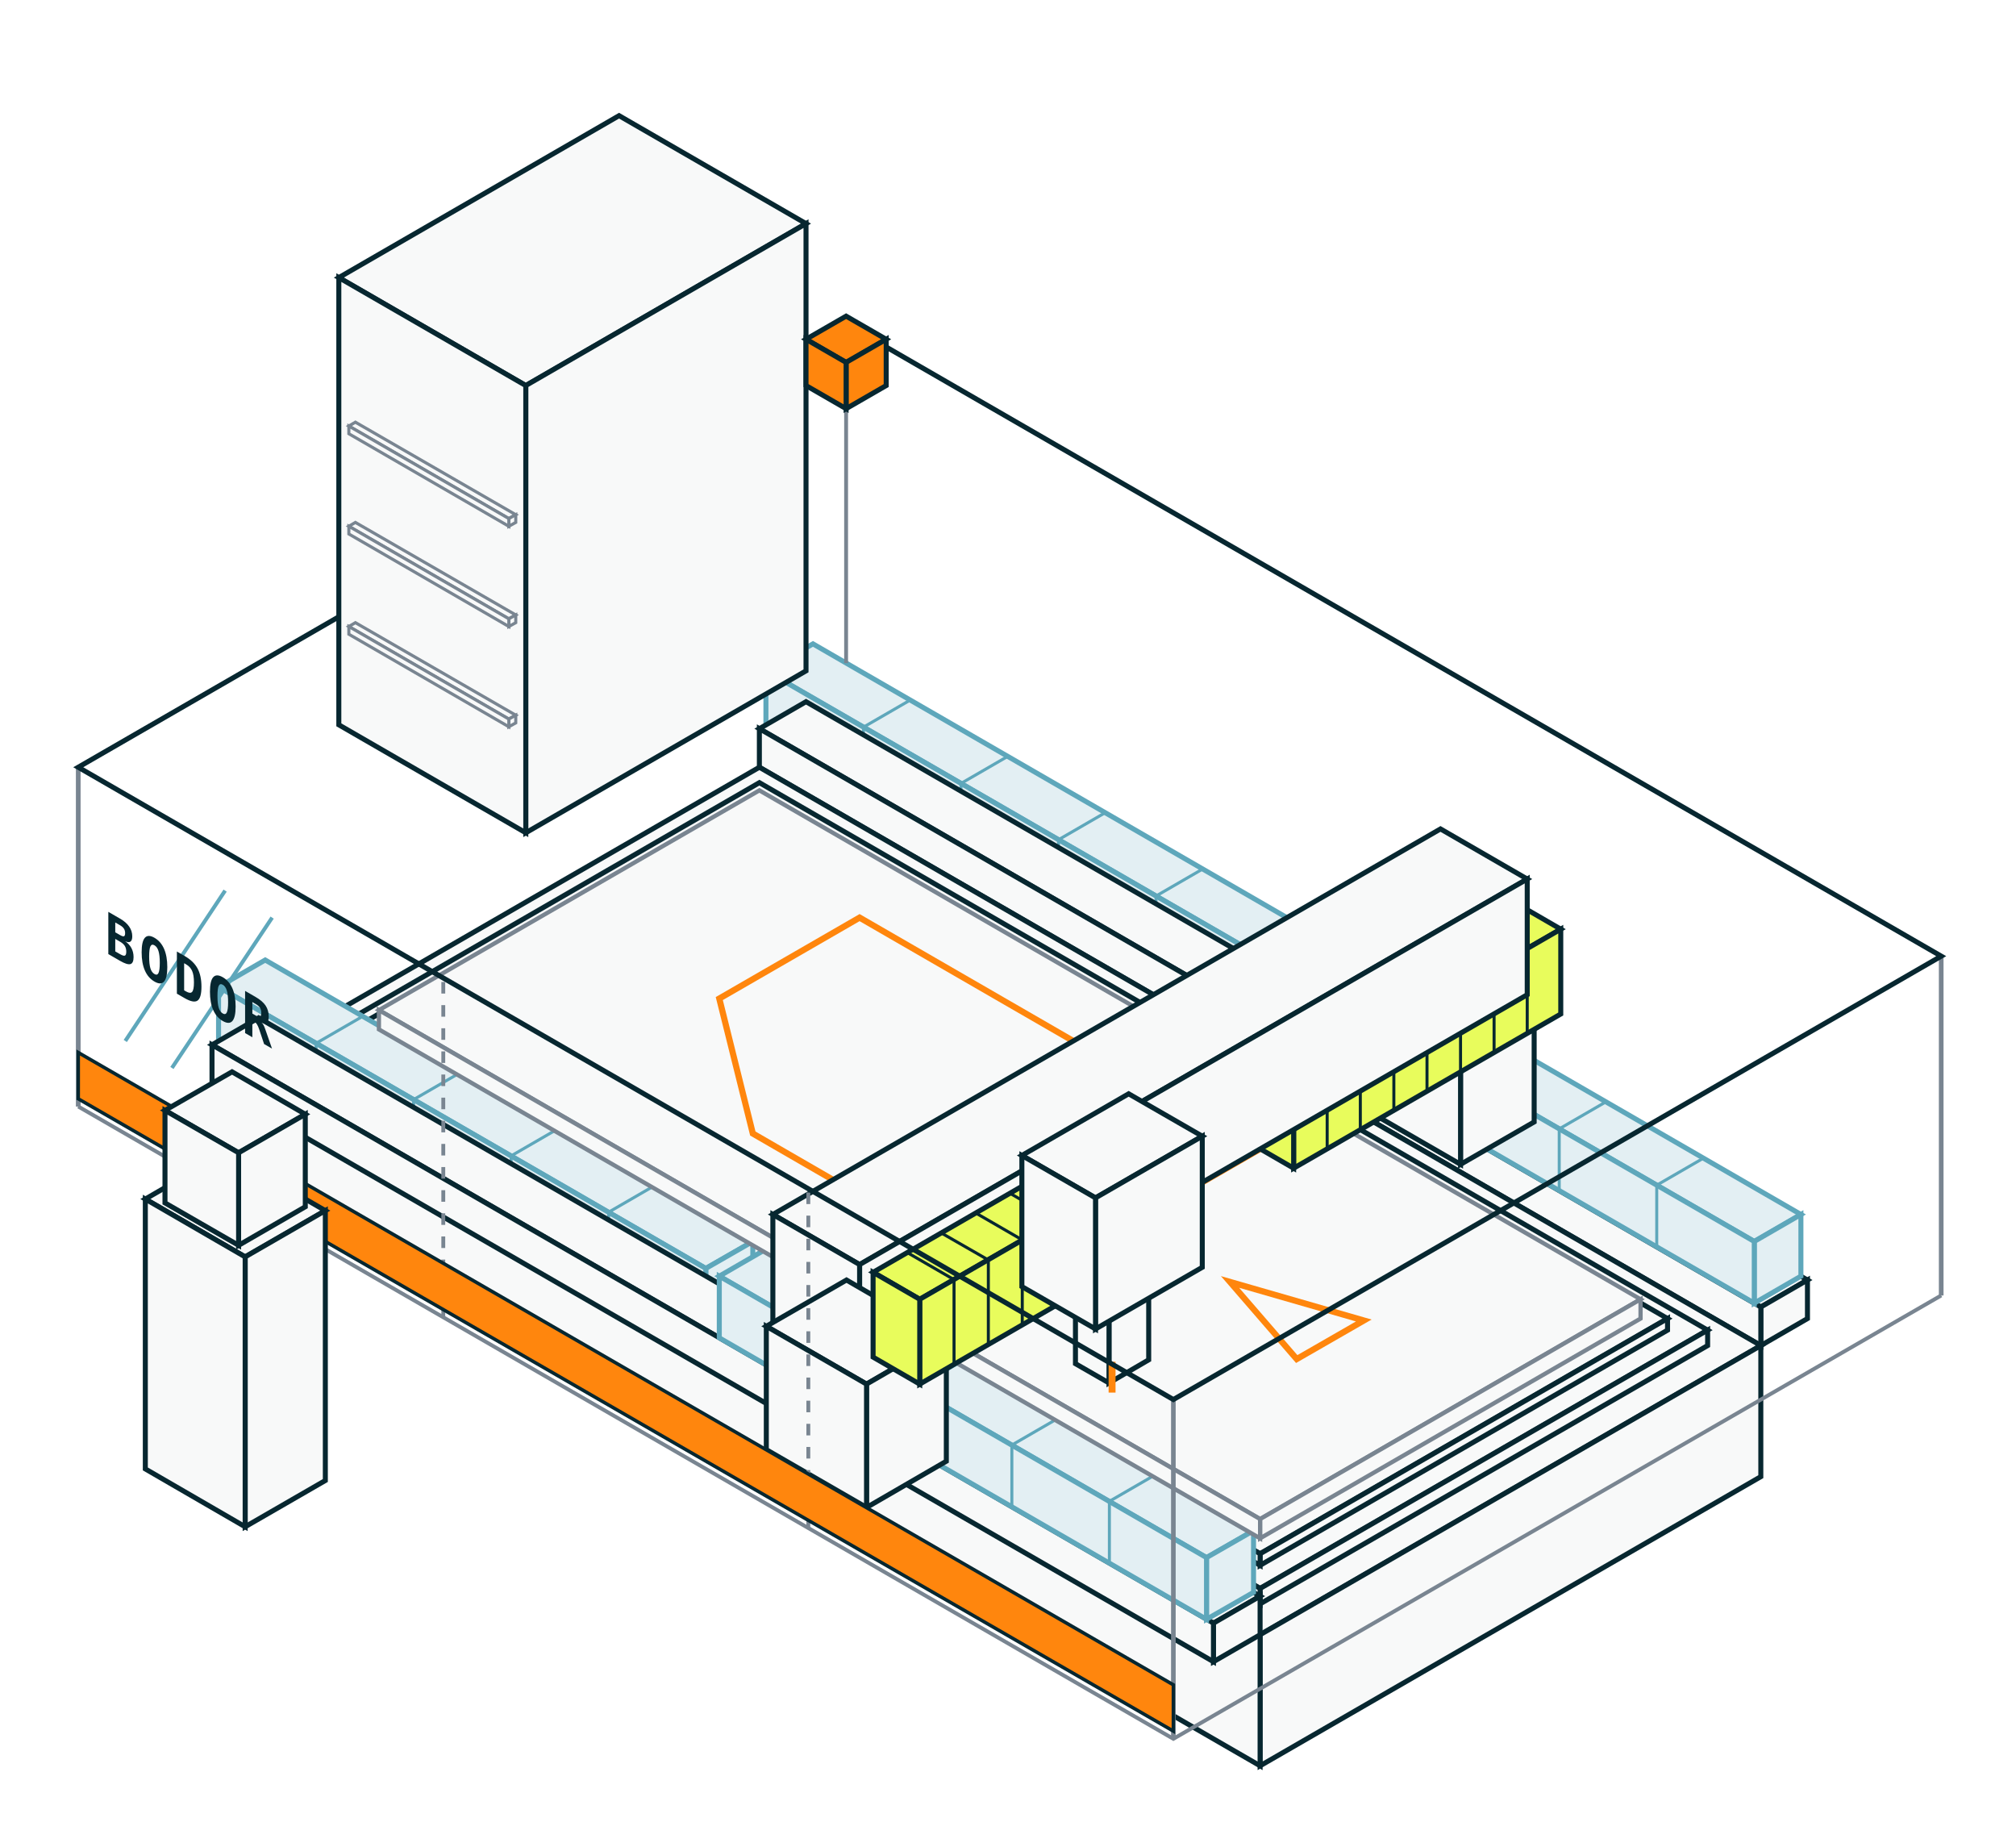
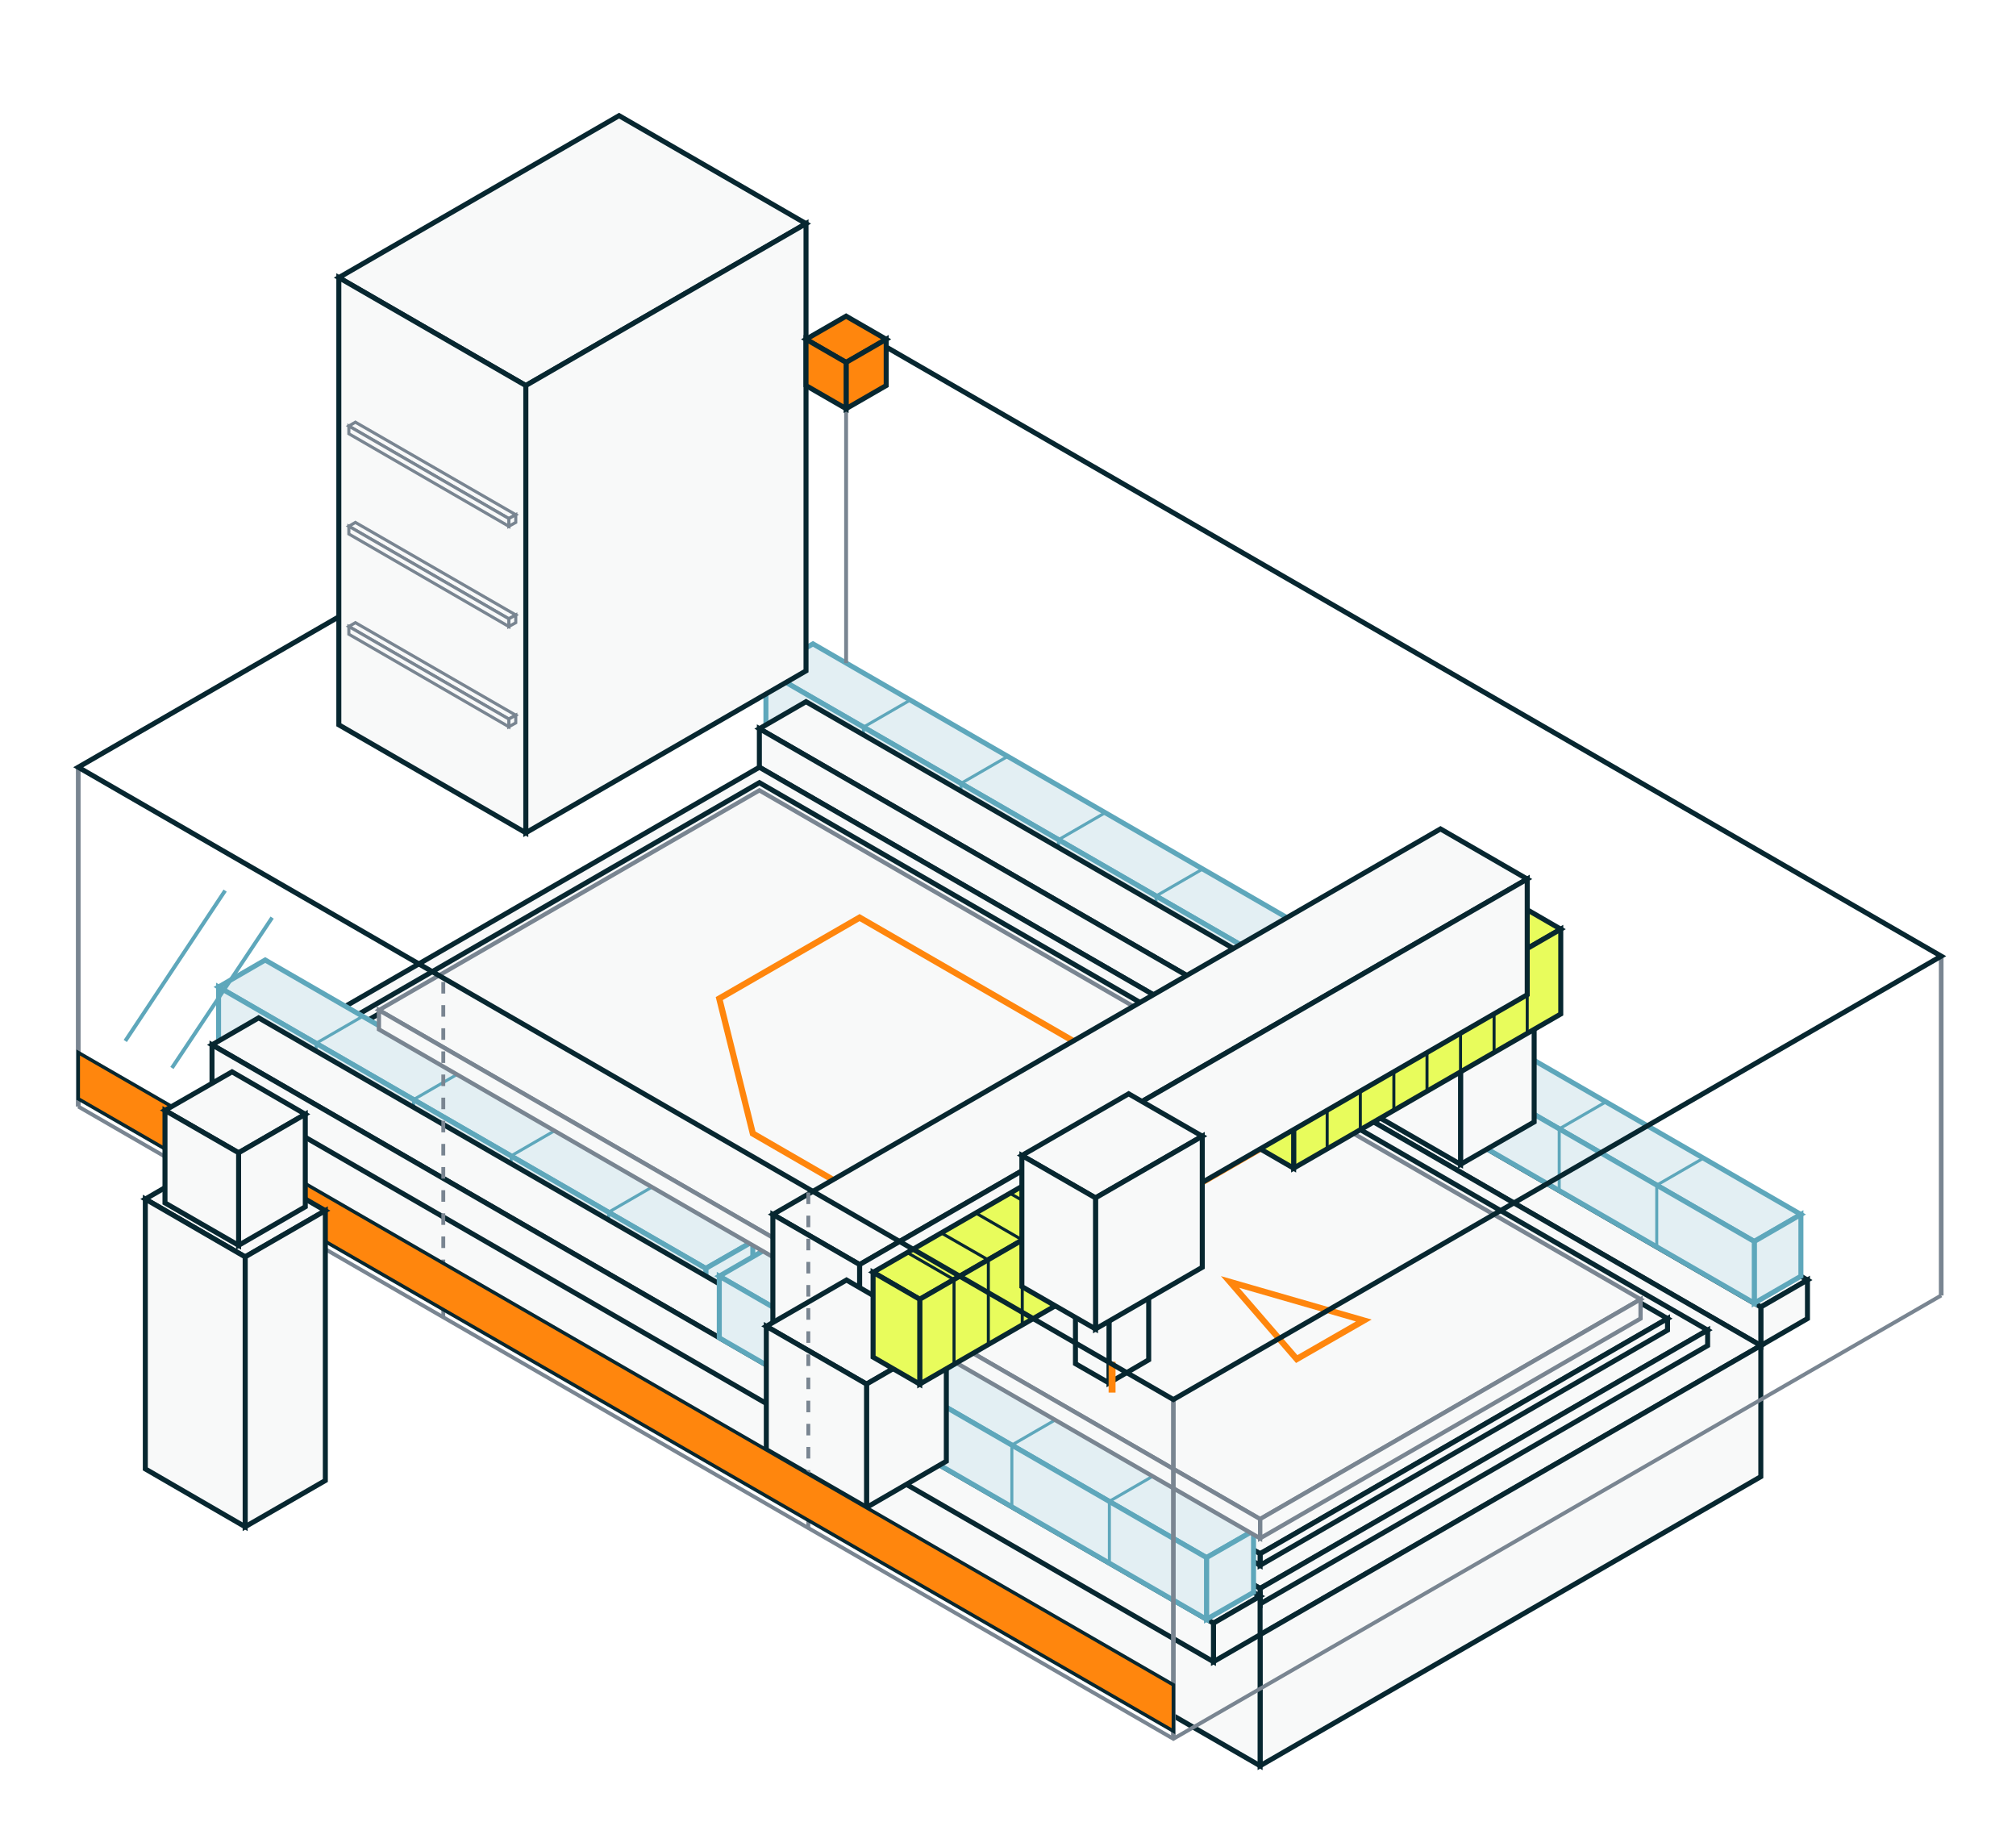
<svg xmlns="http://www.w3.org/2000/svg" class="mach" viewBox="-197 -233 523 478" aria-hidden="true">
  <g id="base">
    <polygon points="13.9,-66.0 140.3,7.0 128.2,14.0 1.7,-59.0" fill="#E3EFF3" stroke="#5EA7BB" stroke-width="1.3" stroke-linejoin="miter" />
    <polygon points="140.3,23.0 128.2,30.0 128.2,14.0 140.3,7.0" fill="#E3EFF3" stroke="#5EA7BB" stroke-width="1.3" stroke-linejoin="miter" />
    <polygon points="1.7,-43.0 128.2,30.0 128.2,14.0 1.7,-59.0" fill="#E3EFF3" stroke="#5EA7BB" stroke-width="1.3" stroke-linejoin="miter" />
    <line x1="39.1" y1="-51.4" x2="27.0" y2="-44.4" stroke="#5EA7BB" stroke-width="0.78" />
    <line x1="27.0" y1="-28.4" x2="27.0" y2="-44.4" stroke="#5EA7BB" stroke-width="0.78" />
    <line x1="64.4" y1="-36.8" x2="52.3" y2="-29.8" stroke="#5EA7BB" stroke-width="0.78" />
    <line x1="52.3" y1="-13.8" x2="52.3" y2="-29.8" stroke="#5EA7BB" stroke-width="0.78" />
    <line x1="89.7" y1="-22.2" x2="77.6" y2="-15.2" stroke="#5EA7BB" stroke-width="0.78" />
    <line x1="77.6" y1="0.8" x2="77.6" y2="-15.2" stroke="#5EA7BB" stroke-width="0.78" />
    <line x1="115.0" y1="-7.6" x2="102.9" y2="-0.6" stroke="#5EA7BB" stroke-width="0.78" />
    <line x1="102.9" y1="15.4" x2="102.9" y2="-0.6" stroke="#5EA7BB" stroke-width="0.78" />
    <polygon points="12.1,-51.0 271.9,99.0 259.8,106.0 0.0,-44.0" fill="#F8F9F9" stroke="#072730" stroke-width="1.3" stroke-linejoin="miter" />
    <polygon points="271.9,109.0 259.8,116.0 259.8,106.0 271.9,99.0" fill="#F8F9F9" stroke="#072730" stroke-width="1.3" stroke-linejoin="miter" />
    <polygon points="0.0,-34.0 259.8,116.0 259.8,106.0 0.0,-44.0" fill="#F8F9F9" stroke="#072730" stroke-width="1.3" stroke-linejoin="miter" />
    <polygon points="0.0,-34.0 259.8,116.0 129.9,191.0 -129.9,41.0" fill="#F8F9F9" stroke="#072730" stroke-width="1.3" stroke-linejoin="miter" />
    <polygon points="259.8,150.0 129.9,225.0 129.9,191.0 259.8,116.0" fill="#F8F9F9" stroke="#072730" stroke-width="1.3" stroke-linejoin="miter" />
    <polygon points="-129.9,75.0 129.9,225.0 129.9,191.0 -129.9,41.0" fill="#F8F9F9" stroke="#072730" stroke-width="1.3" stroke-linejoin="miter" />
    <polygon points="0.0,-30.0 246.0,112.0 129.9,179.0 -116.0,37.0" fill="#F8F9F9" stroke="#072730" stroke-width="1.3" stroke-linejoin="miter" />
    <polygon points="246.0,116.0 129.9,183.0 129.9,179.0 246.0,112.0" fill="#F8F9F9" stroke="#072730" stroke-width="1.3" stroke-linejoin="miter" />
    <polygon points="-116.0,41.0 129.9,183.0 129.9,179.0 -116.0,37.0" fill="#F8F9F9" stroke="#072730" stroke-width="1.3" stroke-linejoin="miter" />
    <polygon points="0.0,-27.0 235.6,109.0 129.9,170.0 -105.7,34.0" fill="#F8F9F9" stroke="#072730" stroke-width="1.3" stroke-linejoin="miter" />
    <polygon points="235.6,112.0 129.9,173.0 129.9,170.0 235.6,109.0" fill="#F8F9F9" stroke="#072730" stroke-width="1.3" stroke-linejoin="miter" />
    <polygon points="-105.7,37.0 129.9,173.0 129.9,170.0 -105.7,34.0" fill="#F8F9F9" stroke="#072730" stroke-width="1.3" stroke-linejoin="miter" />
    <polygon points="143.8,9.0 270.2,82.0 258.1,89.0 131.6,16.0" fill="#E3EFF3" stroke="#5EA7BB" stroke-width="1.3" stroke-linejoin="miter" />
    <polygon points="270.2,98.0 258.1,105.0 258.1,89.0 270.2,82.0" fill="#E3EFF3" stroke="#5EA7BB" stroke-width="1.3" stroke-linejoin="miter" />
    <polygon points="131.6,32.0 258.1,105.0 258.1,89.0 131.6,16.0" fill="#E3EFF3" stroke="#5EA7BB" stroke-width="1.3" stroke-linejoin="miter" />
    <line x1="169.0" y1="23.6" x2="156.9" y2="30.6" stroke="#5EA7BB" stroke-width="0.78" />
    <line x1="156.9" y1="46.6" x2="156.9" y2="30.6" stroke="#5EA7BB" stroke-width="0.78" />
    <line x1="194.3" y1="38.2" x2="182.2" y2="45.2" stroke="#5EA7BB" stroke-width="0.78" />
    <line x1="182.2" y1="61.2" x2="182.2" y2="45.2" stroke="#5EA7BB" stroke-width="0.78" />
    <line x1="219.6" y1="52.8" x2="207.5" y2="59.8" stroke="#5EA7BB" stroke-width="0.78" />
    <line x1="207.5" y1="75.8" x2="207.5" y2="59.8" stroke="#5EA7BB" stroke-width="0.78" />
    <line x1="244.9" y1="67.4" x2="232.8" y2="74.4" stroke="#5EA7BB" stroke-width="0.78" />
    <line x1="232.8" y1="90.4" x2="232.8" y2="74.4" stroke="#5EA7BB" stroke-width="0.78" />
    <polygon points="-128.2,16.0 -1.7,89.0 -13.9,96.0 -140.3,23.0" fill="#E3EFF3" stroke="#5EA7BB" stroke-width="1.3" stroke-linejoin="miter" />
    <polygon points="-1.7,105.0 -13.9,112.0 -13.9,96.0 -1.7,89.0" fill="#E3EFF3" stroke="#5EA7BB" stroke-width="1.3" stroke-linejoin="miter" />
    <polygon points="-140.3,39.0 -13.9,112.0 -13.9,96.0 -140.3,23.0" fill="#E3EFF3" stroke="#5EA7BB" stroke-width="1.3" stroke-linejoin="miter" />
    <line x1="-102.9" y1="30.6" x2="-115.0" y2="37.6" stroke="#5EA7BB" stroke-width="0.78" />
    <line x1="-115.0" y1="53.6" x2="-115.0" y2="37.6" stroke="#5EA7BB" stroke-width="0.78" />
    <line x1="-77.6" y1="45.2" x2="-89.7" y2="52.2" stroke="#5EA7BB" stroke-width="0.78" />
    <line x1="-89.7" y1="68.2" x2="-89.7" y2="52.2" stroke="#5EA7BB" stroke-width="0.78" />
    <line x1="-52.3" y1="59.8" x2="-64.4" y2="66.8" stroke="#5EA7BB" stroke-width="0.78" />
    <line x1="-64.4" y1="82.8" x2="-64.4" y2="66.8" stroke="#5EA7BB" stroke-width="0.78" />
    <line x1="-27.0" y1="74.4" x2="-39.1" y2="81.4" stroke="#5EA7BB" stroke-width="0.78" />
    <line x1="-39.1" y1="97.4" x2="-39.1" y2="81.4" stroke="#5EA7BB" stroke-width="0.78" />
    <polygon points="-129.9,31.0 129.9,181.0 117.8,188.0 -142.0,38.0" fill="#F8F9F9" stroke="#072730" stroke-width="1.3" stroke-linejoin="miter" />
    <polygon points="129.9,191.0 117.8,198.0 117.8,188.0 129.9,181.0" fill="#F8F9F9" stroke="#072730" stroke-width="1.3" stroke-linejoin="miter" />
    <polygon points="-142.0,48.0 117.8,198.0 117.8,188.0 -142.0,38.0" fill="#F8F9F9" stroke="#072730" stroke-width="1.3" stroke-linejoin="miter" />
    <polygon points="1.7,91.0 128.2,164.0 116.0,171.0 -10.4,98.0" fill="#E3EFF3" stroke="#5EA7BB" stroke-width="1.3" stroke-linejoin="miter" />
    <polygon points="128.2,180.0 116.0,187.0 116.0,171.0 128.2,164.0" fill="#E3EFF3" stroke="#5EA7BB" stroke-width="1.3" stroke-linejoin="miter" />
    <polygon points="-10.4,114.0 116.0,187.0 116.0,171.0 -10.4,98.0" fill="#E3EFF3" stroke="#5EA7BB" stroke-width="1.3" stroke-linejoin="miter" />
    <line x1="27.0" y1="105.6" x2="14.9" y2="112.6" stroke="#5EA7BB" stroke-width="0.78" />
    <line x1="14.9" y1="128.6" x2="14.9" y2="112.6" stroke="#5EA7BB" stroke-width="0.78" />
    <line x1="52.3" y1="120.2" x2="40.2" y2="127.2" stroke="#5EA7BB" stroke-width="0.78" />
    <line x1="40.2" y1="143.2" x2="40.2" y2="127.2" stroke="#5EA7BB" stroke-width="0.78" />
    <line x1="77.6" y1="134.8" x2="65.5" y2="141.8" stroke="#5EA7BB" stroke-width="0.78" />
    <line x1="65.5" y1="157.8" x2="65.5" y2="141.8" stroke="#5EA7BB" stroke-width="0.78" />
    <line x1="102.9" y1="149.4" x2="90.8" y2="156.4" stroke="#5EA7BB" stroke-width="0.78" />
    <line x1="90.8" y1="172.4" x2="90.8" y2="156.4" stroke="#5EA7BB" stroke-width="0.78" />
  </g>
  <g id="sheet">
    <polygon points="0.0,-28.0 228.6,104.0 129.9,161.0 -98.7,29.0" fill="#F8F9F9" stroke="#798591" stroke-width="1.1" stroke-linejoin="miter" />
    <polygon points="228.6,109.0 129.9,166.0 129.9,161.0 228.6,104.0" fill="#F8F9F9" stroke="#798591" stroke-width="1.1" stroke-linejoin="miter" />
    <polygon points="-98.7,34.0 129.9,166.0 129.9,161.0 -98.7,29.0" fill="#F8F9F9" stroke="#798591" stroke-width="1.1" stroke-linejoin="miter" />
    <path d="M26.0 5.0 L129.9 65.0 L67.5 101.0 L-1.7 61.0 L-10.4 26.0 Z" fill="none" stroke="#FF860D" stroke-width="1.6" stroke-linejoin="miter" pathLength="1" class="cut" id="cut" />
    <path d="M122.1 99.5 L139.4 119.5 L156.8 109.5 Z" fill="none" stroke="#FF860D" stroke-width="1.6" stroke-linejoin="miter" pathLength="1" class="cut2" id="cut2" />
  </g>
  <g id="cabinBack">
    <path d="M22.5 -61.0 L22.5 -149.0" fill="none" stroke="#798591" stroke-width="1" stroke-linejoin="miter" />
    <path d="M306.6 103.0 L306.6 15.0" fill="none" stroke="#798591" stroke-width="1" stroke-linejoin="miter" />
    <path d="M-176.7 54.0 L-176.7 -34.0" fill="none" stroke="#798591" stroke-width="1" stroke-linejoin="miter" />
    <path d="M22.5 -149.0 L306.6 15.0" fill="none" stroke="#798591" stroke-width="1" stroke-linejoin="miter" />
    <path d="M22.5 -149.0 L-176.7 -34.0" fill="none" stroke="#798591" stroke-width="1" stroke-linejoin="miter" />
  </g>
  <g id="gantry" style="--gx0:-77.9px,-45.0px;--gx1:103.9px,60.0px" transform="translate(57.2 33.0)">
    <polygon points="117.8,-22.0 143.8,-7.0 124.7,4.0 98.7,-11.0" fill="#F8F9F9" stroke="#072730" stroke-width="1.3" stroke-linejoin="miter" />
    <polygon points="143.8,25.0 124.7,36.0 124.7,4.0 143.8,-7.0" fill="#F8F9F9" stroke="#072730" stroke-width="1.3" stroke-linejoin="miter" />
    <polygon points="98.7,21.0 124.7,36.0 124.7,4.0 98.7,-11.0" fill="#F8F9F9" stroke="#072730" stroke-width="1.3" stroke-linejoin="miter" />
    <polygon points="138.6,-32.0 150.7,-25.0 81.4,15.0 69.3,8.0" fill="#E8FC5C" stroke="#072730" stroke-width="1.3" stroke-linejoin="miter" />
    <polygon points="150.7,-3.0 81.4,37.0 81.4,15.0 150.7,-25.0" fill="#E8FC5C" stroke="#072730" stroke-width="1.3" stroke-linejoin="miter" />
    <polygon points="69.3,30.0 81.4,37.0 81.4,15.0 69.3,8.0" fill="#E8FC5C" stroke="#072730" stroke-width="1.3" stroke-linejoin="miter" />
    <line x1="129.9" y1="-27.0" x2="142.0" y2="-20.0" stroke="#072730" stroke-width="0.78" />
    <line x1="142.0" y1="2.0" x2="142.0" y2="-20.0" stroke="#072730" stroke-width="0.78" />
    <line x1="121.2" y1="-22.0" x2="133.4" y2="-15.0" stroke="#072730" stroke-width="0.78" />
    <line x1="133.4" y1="7.0" x2="133.4" y2="-15.0" stroke="#072730" stroke-width="0.78" />
    <line x1="112.6" y1="-17.0" x2="124.7" y2="-10.0" stroke="#072730" stroke-width="0.78" />
    <line x1="124.7" y1="12.0" x2="124.7" y2="-10.0" stroke="#072730" stroke-width="0.78" />
    <line x1="103.9" y1="-12.0" x2="116.0" y2="-5.0" stroke="#072730" stroke-width="0.78" />
    <line x1="116.0" y1="17.0" x2="116.0" y2="-5.0" stroke="#072730" stroke-width="0.78" />
    <line x1="95.3" y1="-7.0" x2="107.4" y2="0.0" stroke="#072730" stroke-width="0.78" />
    <line x1="107.4" y1="22.0" x2="107.4" y2="0.0" stroke="#072730" stroke-width="0.78" />
    <line x1="86.6" y1="-2.0" x2="98.7" y2="5.0" stroke="#072730" stroke-width="0.78" />
    <line x1="98.7" y1="27.0" x2="98.7" y2="5.0" stroke="#072730" stroke-width="0.78" />
    <line x1="77.9" y1="3.0" x2="90.1" y2="10.0" stroke="#072730" stroke-width="0.78" />
    <line x1="90.1" y1="32.0" x2="90.1" y2="10.0" stroke="#072730" stroke-width="0.78" />
    <polygon points="119.5,-51.0 142.0,-38.0 -31.2,62.0 -53.7,49.0" fill="#F8F9F9" stroke="#072730" stroke-width="1.3" stroke-linejoin="miter" />
    <polygon points="142.0,-8.0 -31.2,92.0 -31.2,62.0 142.0,-38.0" fill="#F8F9F9" stroke="#072730" stroke-width="1.3" stroke-linejoin="miter" />
    <polygon points="-53.7,79.0 -31.2,92.0 -31.2,62.0 -53.7,49.0" fill="#F8F9F9" stroke="#072730" stroke-width="1.3" stroke-linejoin="miter" />
    <polygon points="-34.6,66.0 -8.7,81.0 -29.4,93.0 -55.4,78.0" fill="#F8F9F9" stroke="#072730" stroke-width="1.3" stroke-linejoin="miter" />
    <polygon points="-8.7,113.0 -29.4,125.0 -29.4,93.0 -8.7,81.0" fill="#F8F9F9" stroke="#072730" stroke-width="1.3" stroke-linejoin="miter" />
    <polygon points="-55.4,110.0 -29.4,125.0 -29.4,93.0 -55.4,78.0" fill="#F8F9F9" stroke="#072730" stroke-width="1.3" stroke-linejoin="miter" />
    <polygon points="43.3,23.0 55.4,30.0 -15.6,71.0 -27.7,64.0" fill="#E8FC5C" stroke="#072730" stroke-width="1.3" stroke-linejoin="miter" />
    <polygon points="55.4,52.0 -15.6,93.0 -15.6,71.0 55.4,30.0" fill="#E8FC5C" stroke="#072730" stroke-width="1.3" stroke-linejoin="miter" />
    <polygon points="-27.7,86.0 -15.6,93.0 -15.6,71.0 -27.7,64.0" fill="#E8FC5C" stroke="#072730" stroke-width="1.3" stroke-linejoin="miter" />
    <line x1="34.4" y1="28.1" x2="46.5" y2="35.1" stroke="#072730" stroke-width="0.78" />
    <line x1="46.5" y1="57.1" x2="46.5" y2="35.1" stroke="#072730" stroke-width="0.78" />
    <line x1="25.5" y1="33.2" x2="37.7" y2="40.2" stroke="#072730" stroke-width="0.78" />
    <line x1="37.7" y1="62.2" x2="37.7" y2="40.2" stroke="#072730" stroke-width="0.78" />
    <line x1="16.7" y1="38.4" x2="28.8" y2="45.4" stroke="#072730" stroke-width="0.78" />
    <line x1="28.8" y1="67.4" x2="28.8" y2="45.4" stroke="#072730" stroke-width="0.78" />
    <line x1="7.8" y1="43.5" x2="19.9" y2="50.5" stroke="#072730" stroke-width="0.78" />
    <line x1="19.9" y1="72.5" x2="19.9" y2="50.5" stroke="#072730" stroke-width="0.78" />
    <line x1="-1.1" y1="48.6" x2="11.0" y2="55.6" stroke="#072730" stroke-width="0.78" />
    <line x1="11.0" y1="77.6" x2="11.0" y2="55.6" stroke="#072730" stroke-width="0.78" />
    <line x1="-10.0" y1="53.8" x2="2.2" y2="60.8" stroke="#072730" stroke-width="0.78" />
    <line x1="2.2" y1="82.8" x2="2.2" y2="60.8" stroke="#072730" stroke-width="0.78" />
    <line x1="-18.8" y1="58.9" x2="-6.7" y2="65.9" stroke="#072730" stroke-width="0.78" />
    <line x1="-6.7" y1="87.9" x2="-6.7" y2="65.9" stroke="#072730" stroke-width="0.78" />
    <g id="head" style="--hy0:45.0px,-26.0px;--hy1:-45.0px,26.0px" transform="translate(-31.5 18.2)">
      <polygon points="66.7,41.5 75.3,46.5 65.0,52.5 56.3,47.5" fill="#F8F9F9" stroke="#072730" stroke-width="1.3" stroke-linejoin="miter" />
      <polygon points="75.3,68.5 65.0,74.5 65.0,52.5 75.3,46.5" fill="#F8F9F9" stroke="#072730" stroke-width="1.3" stroke-linejoin="miter" />
      <polygon points="56.3,69.5 65.0,74.5 65.0,52.5 56.3,47.5" fill="#F8F9F9" stroke="#072730" stroke-width="1.3" stroke-linejoin="miter" />
      <polygon points="70.1,-0.5 89.2,10.5 61.5,26.5 42.4,15.5" fill="#F8F9F9" stroke="#072730" stroke-width="1.3" stroke-linejoin="miter" />
      <polygon points="89.2,44.5 61.5,60.5 61.5,26.5 89.2,10.5" fill="#F8F9F9" stroke="#072730" stroke-width="1.3" stroke-linejoin="miter" />
      <polygon points="42.4,49.5 61.5,60.5 61.5,26.5 42.4,15.5" fill="#F8F9F9" stroke="#072730" stroke-width="1.3" stroke-linejoin="miter" />
      <path d="M65.8 69.0 L65.8 77.0" fill="none" stroke="#FF860D" stroke-width="1.8" stroke-linejoin="miter" id="beam" />
    </g>
  </g>
  <g id="cabinFront">
    <path d="M306.6 103.0 L107.4 218.0 L-176.7 54.0" fill="none" stroke="#798591" stroke-width="1" stroke-linejoin="miter" />
    <path d="M107.4 218.0 L107.4 130.0" fill="none" stroke="#798591" stroke-width="1.2" stroke-linejoin="miter" />
    <path d="M306.6 103.0 L306.6 15.0" fill="none" stroke="#798591" stroke-width="1.2" stroke-linejoin="miter" />
    <path d="M-176.7 54.0 L-176.7 -34.0" fill="none" stroke="#798591" stroke-width="1.2" stroke-linejoin="miter" />
    <path d="M-82.0 108.7 L-82.0 20.7" fill="none" stroke="#798591" stroke-width="1" stroke-linejoin="miter" stroke-dasharray="3 3" />
    <path d="M12.7 163.3 L12.7 75.3" fill="none" stroke="#798591" stroke-width="1" stroke-linejoin="miter" stroke-dasharray="3 3" />
    <path d="M-164.5 37.0 L-138.6 -2.0" fill="none" stroke="#5EA7BB" stroke-width="1" stroke-linejoin="miter" />
    <path d="M-152.4 44.0 L-126.4 5.0" fill="none" stroke="#5EA7BB" stroke-width="1" stroke-linejoin="miter" />
    <path d="M22.5 -149.0 L306.6 15.0 L107.4 130.0 L-176.7 -34.0 Z" fill="none" stroke="#072730" stroke-width="1.3" stroke-linejoin="miter" />
    <path d="M-176.7 52.0 L107.4 216.0 L107.4 204.0 L-176.7 40.0 Z" fill="#FF860D" fill-opacity="1" stroke="#072730" stroke-width="0.9" />
-     <g transform="matrix(0.866 .5 0 1 -164.5 17.0)">
-       <text x="-6" y="0" font-family="IBM Plex Mono, monospace" font-weight="700" font-size="15" letter-spacing="1.2" fill="#072730">BODOR</text>
-     </g>
  </g>
  <g id="extra">
    <polygon points="-36.4,-203.0 12.1,-175.0 -60.6,-133.0 -109.1,-161.0" fill="#F8F9F9" stroke="#072730" stroke-width="1.3" stroke-linejoin="miter" />
    <polygon points="12.1,-59.0 -60.6,-17.0 -60.6,-133.0 12.1,-175.0" fill="#F8F9F9" stroke="#072730" stroke-width="1.3" stroke-linejoin="miter" />
    <polygon points="-109.1,-45.0 -60.6,-17.0 -60.6,-133.0 -109.1,-161.0" fill="#F8F9F9" stroke="#072730" stroke-width="1.3" stroke-linejoin="miter" />
    <polygon points="-104.8,-71.5 -63.2,-47.5 -65.0,-46.5 -106.5,-70.5" fill="#F8F9F9" stroke="#798591" stroke-width="0.8" stroke-linejoin="miter" />
    <polygon points="-63.2,-45.5 -65.0,-44.5 -65.0,-46.5 -63.2,-47.5" fill="#F8F9F9" stroke="#798591" stroke-width="0.8" stroke-linejoin="miter" />
    <polygon points="-106.5,-68.5 -65.0,-44.5 -65.0,-46.5 -106.5,-70.5" fill="#F8F9F9" stroke="#798591" stroke-width="0.8" stroke-linejoin="miter" />
    <polygon points="-104.8,-97.5 -63.2,-73.5 -65.0,-72.5 -106.5,-96.5" fill="#F8F9F9" stroke="#798591" stroke-width="0.8" stroke-linejoin="miter" />
    <polygon points="-63.2,-71.5 -65.0,-70.5 -65.0,-72.5 -63.2,-73.5" fill="#F8F9F9" stroke="#798591" stroke-width="0.8" stroke-linejoin="miter" />
    <polygon points="-106.5,-94.5 -65.0,-70.5 -65.0,-72.5 -106.5,-96.5" fill="#F8F9F9" stroke="#798591" stroke-width="0.8" stroke-linejoin="miter" />
    <polygon points="22.5,-151.0 32.9,-145.0 22.5,-139.0 12.1,-145.0" fill="#FF860D" stroke="#072730" stroke-width="1.3" stroke-linejoin="miter" />
    <polygon points="32.9,-133.0 22.5,-127.0 22.5,-139.0 32.9,-145.0" fill="#FF860D" stroke="#072730" stroke-width="1.3" stroke-linejoin="miter" />
    <polygon points="12.1,-133.0 22.5,-127.0 22.5,-139.0 12.1,-145.0" fill="#FF860D" stroke="#072730" stroke-width="1.3" stroke-linejoin="miter" />
    <polygon points="-104.8,-123.5 -63.2,-99.5 -65.0,-98.5 -106.5,-122.5" fill="#F8F9F9" stroke="#798591" stroke-width="0.8" stroke-linejoin="miter" />
    <polygon points="-63.2,-97.5 -65.0,-96.5 -65.0,-98.5 -63.2,-99.5" fill="#F8F9F9" stroke="#798591" stroke-width="0.8" stroke-linejoin="miter" />
    <polygon points="-106.5,-120.5 -65.0,-96.5 -65.0,-98.5 -106.5,-122.5" fill="#F8F9F9" stroke="#798591" stroke-width="0.8" stroke-linejoin="miter" />
    <polygon points="-138.6,66.0 -112.6,81.0 -133.4,93.0 -159.3,78.0" fill="#F8F9F9" stroke="#072730" stroke-width="1.3" stroke-linejoin="miter" />
    <polygon points="-112.6,151.0 -133.4,163.0 -133.4,93.0 -112.6,81.0" fill="#F8F9F9" stroke="#072730" stroke-width="1.3" stroke-linejoin="miter" />
    <polygon points="-159.3,148.0 -133.4,163.0 -133.4,93.0 -159.3,78.0" fill="#F8F9F9" stroke="#072730" stroke-width="1.3" stroke-linejoin="miter" />
    <polygon points="-136.8,45.0 -117.8,56.0 -135.1,66.0 -154.2,55.0" fill="#F8F9F9" stroke="#072730" stroke-width="1.3" stroke-linejoin="miter" />
    <polygon points="-117.8,80.0 -135.1,90.0 -135.1,66.0 -117.8,56.0" fill="#F8F9F9" stroke="#072730" stroke-width="1.3" stroke-linejoin="miter" />
    <polygon points="-154.2,79.0 -135.1,90.0 -135.1,66.0 -154.2,55.0" fill="#F8F9F9" stroke="#072730" stroke-width="1.3" stroke-linejoin="miter" />
  </g>
</svg>
